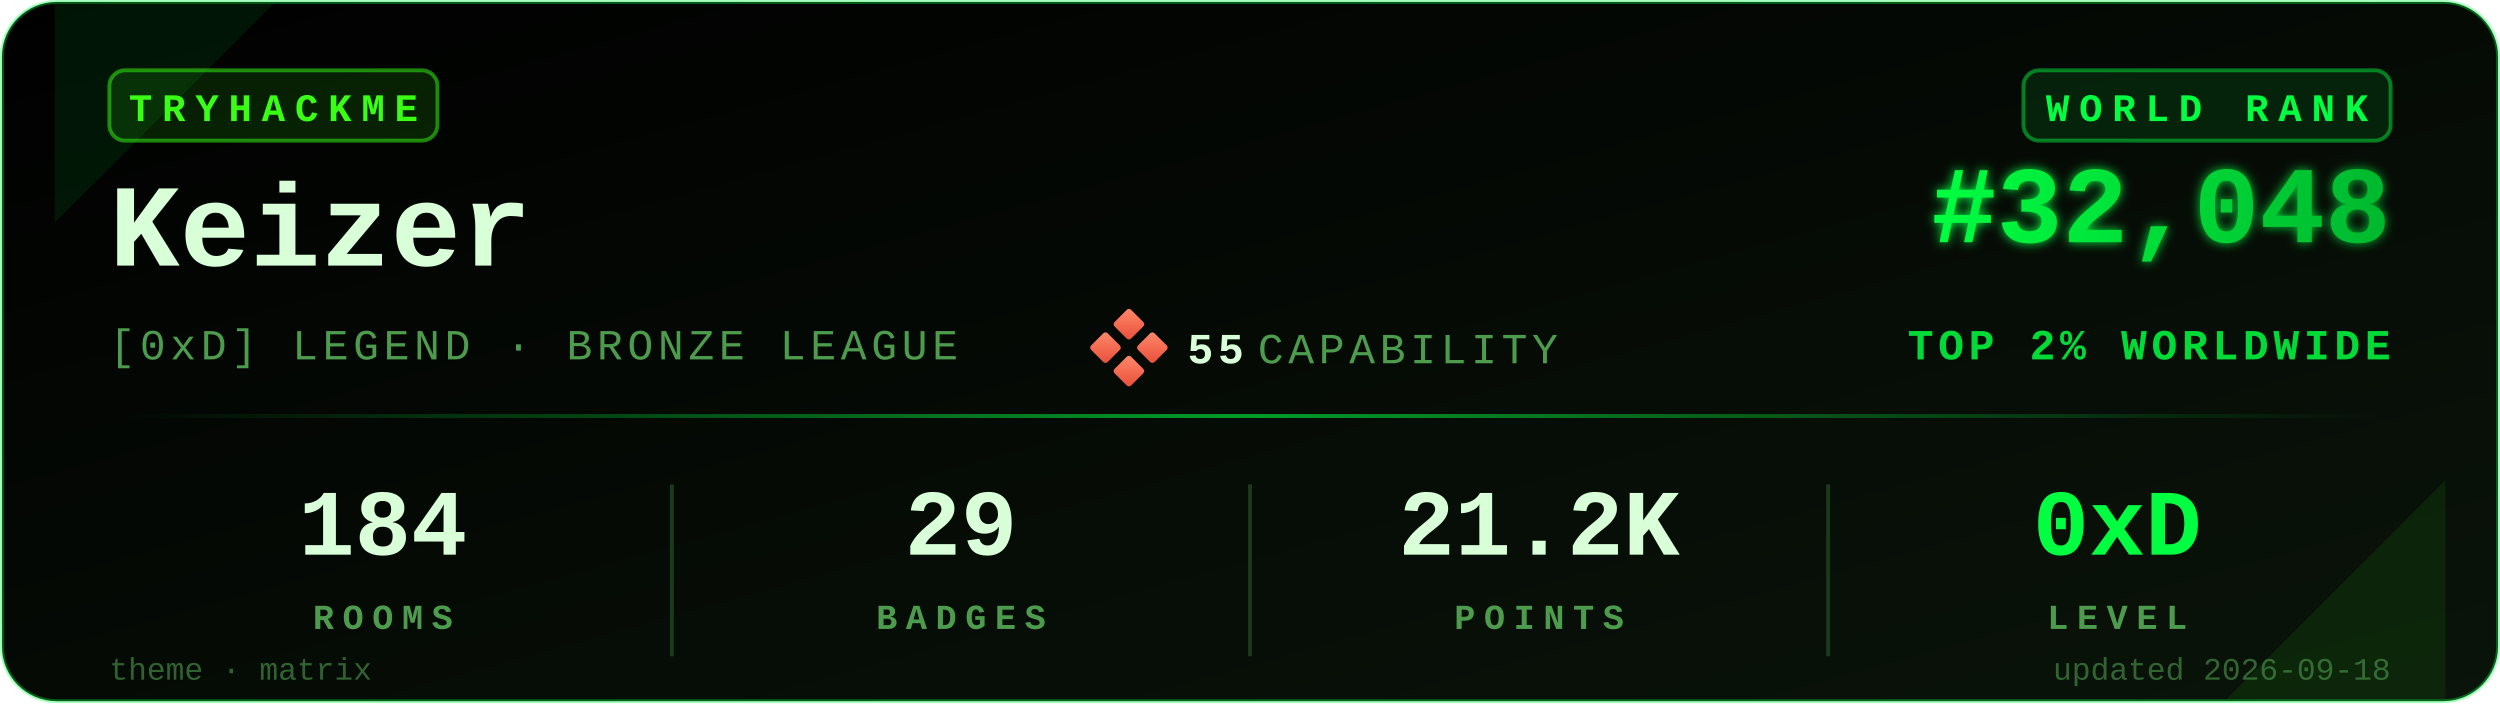
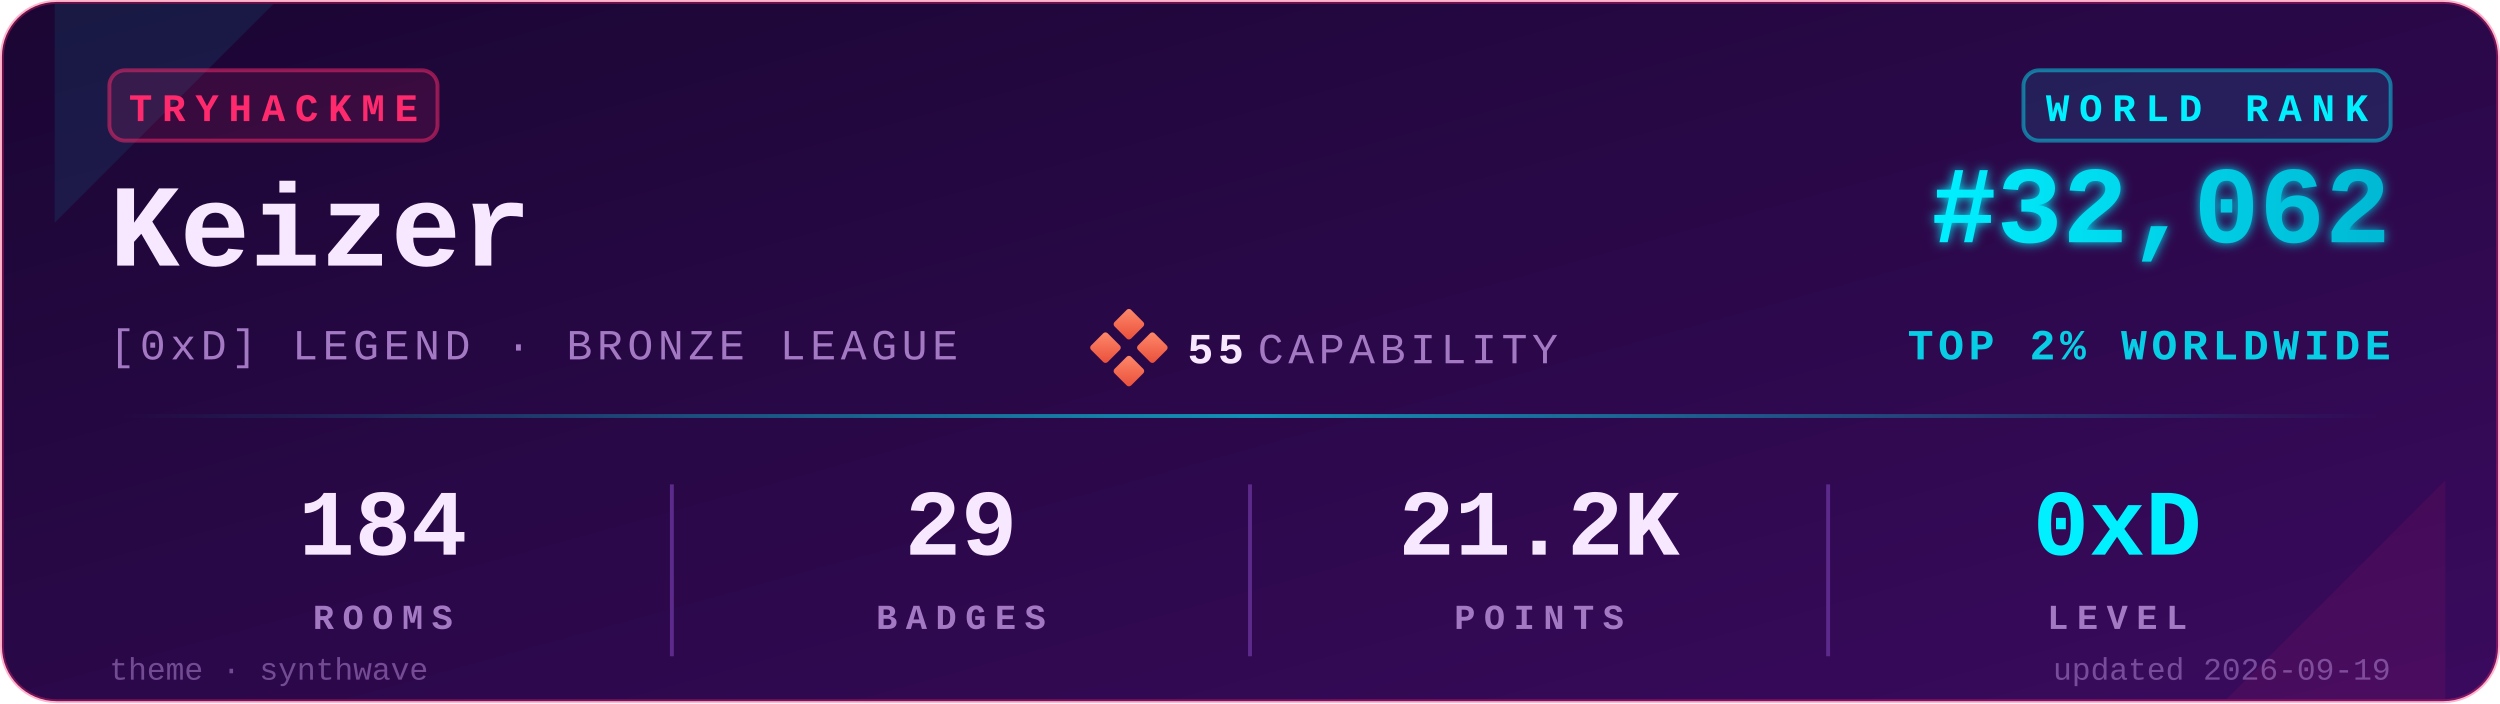
<svg xmlns="http://www.w3.org/2000/svg" viewBox="0 0 640 180" width="640" height="180" role="img" aria-label="TryHackMe stats for Keizer">
  <defs>
    <linearGradient id="bgGrad" x1="0" y1="0" x2="1" y2="1">
-       <stop offset="0%" stop-color="#000000" />
-       <stop offset="100%" stop-color="#0a140a" />
+       <stop offset="0%" stop-color="#1a0633" />
+       <stop offset="100%" stop-color="#3a0a5e" />
    </linearGradient>
    <linearGradient id="rankGrad" x1="0" y1="0" x2="1" y2="0">
-       <stop offset="0%" stop-color="#00FF41" />
-       <stop offset="100%" stop-color="#00B82E" />
+       <stop offset="0%" stop-color="#00F0FF" />
+       <stop offset="100%" stop-color="#00B8D4" />
    </linearGradient>
    <linearGradient id="accentGrad" x1="0" y1="0" x2="1" y2="0">
-       <stop offset="0%" stop-color="#00FF41" stop-opacity="0" />
-       <stop offset="50%" stop-color="#00FF41" stop-opacity="0.6" />
-       <stop offset="100%" stop-color="#00FF41" stop-opacity="0" />
+       <stop offset="0%" stop-color="#00F0FF" stop-opacity="0" />
+       <stop offset="50%" stop-color="#00F0FF" stop-opacity="0.6" />
+       <stop offset="100%" stop-color="#00F0FF" stop-opacity="0" />
    </linearGradient>
    <linearGradient id="capGrad" x1="0" y1="0" x2="1" y2="1">
      <stop offset="0%" stop-color="#ff8a6b" />
      <stop offset="100%" stop-color="#e94e3a" />
    </linearGradient>
    <filter id="glow" x="-20%" y="-20%" width="140%" height="140%">
      <feGaussianBlur stdDeviation="1.4" result="b" />
      <feMerge>
        <feMergeNode in="b" />
        <feMergeNode in="SourceGraphic" />
      </feMerge>
    </filter>
  </defs>
-   <rect x="0.5" y="0.5" width="639" height="179" rx="14" ry="14" fill="url(#bgGrad)" stroke="#00FF41" stroke-opacity="0.35" stroke-width="1" />
-   <path d="M 14,1 L 70,1 L 14,57 Z" fill="#00FF41" opacity="0.08" />
-   <path d="M 626,179 L 570,179 L 626,123 Z" fill="#39FF14" opacity="0.08" />
+   <rect x="0.5" y="0.5" width="639" height="179" rx="14" ry="14" fill="url(#bgGrad)" stroke="#FF2A6D" stroke-opacity="0.35" stroke-width="1" />
+   <path d="M 14,1 L 70,1 L 14,57 Z" fill="#00F0FF" opacity="0.08" />
+   <path d="M 626,179 L 570,179 L 626,123 Z" fill="#FF2A6D" opacity="0.08" />
  <g transform="translate(28,18)">
-     <rect x="0" y="0" width="84" height="18" rx="4" ry="4" fill="#39FF14" fill-opacity="0.12" stroke="#39FF14" stroke-opacity="0.5" />
-     <text x="42" y="13" fill="#39FF14" font-family="ui-monospace,'SF Mono','Menlo','Cascadia Code','Consolas','Liberation Mono',monospace" font-size="10" font-weight="700" letter-spacing="2.5" text-anchor="middle">TRYHACKME</text>
+     <rect x="0" y="0" width="84" height="18" rx="4" ry="4" fill="#FF2A6D" fill-opacity="0.12" stroke="#FF2A6D" stroke-opacity="0.5" />
+     <text x="42" y="13" fill="#FF2A6D" font-family="ui-monospace,'SF Mono','Menlo','Cascadia Code','Consolas','Liberation Mono',monospace" font-size="10" font-weight="700" letter-spacing="2.5" text-anchor="middle">TRYHACKME</text>
  </g>
-   <text x="28" y="68" fill="#D9FFD9" font-family="ui-monospace,'SF Mono','Menlo','Cascadia Code','Consolas','Liberation Mono',monospace" font-size="30" font-weight="700">Keizer</text>
-   <text x="28" y="92" fill="#4D9C4D" font-family="ui-monospace,'SF Mono','Menlo','Cascadia Code','Consolas','Liberation Mono',monospace" font-size="11" font-weight="500" letter-spacing="1.2">[0xD] LEGEND · BRONZE LEAGUE</text>
+   <text x="28" y="68" fill="#F8E8FF" font-family="ui-monospace,'SF Mono','Menlo','Cascadia Code','Consolas','Liberation Mono',monospace" font-size="30" font-weight="700">Keizer</text>
+   <text x="28" y="92" fill="#A479C4" font-family="ui-monospace,'SF Mono','Menlo','Cascadia Code','Consolas','Liberation Mono',monospace" font-size="11" font-weight="500" letter-spacing="1.2">[0xD] LEGEND · BRONZE LEAGUE</text>
  <g transform="translate(280,80)">
    <rect x="6" y="0" width="6" height="6" rx="0.8" fill="url(#capGrad)" transform="rotate(45 9 3)" />
    <rect x="0" y="6" width="6" height="6" rx="0.8" fill="url(#capGrad)" transform="rotate(45 3 9)" />
    <rect x="12" y="6" width="6" height="6" rx="0.8" fill="url(#capGrad)" transform="rotate(45 15 9)" />
    <rect x="6" y="12" width="6" height="6" rx="0.8" fill="url(#capGrad)" transform="rotate(45 9 15)" />
-     <text x="24" y="13" fill="#D9FFD9" font-family="ui-monospace,'SF Mono','Menlo','Cascadia Code','Consolas','Liberation Mono',monospace" font-size="11" font-weight="700" letter-spacing="1.2">55</text>
-     <text x="42" y="13" fill="#4D9C4D" font-family="ui-monospace,'SF Mono','Menlo','Cascadia Code','Consolas','Liberation Mono',monospace" font-size="11" font-weight="500" letter-spacing="1.2">CAPABILITY</text>
+     <text x="24" y="13" fill="#F8E8FF" font-family="ui-monospace,'SF Mono','Menlo','Cascadia Code','Consolas','Liberation Mono',monospace" font-size="11" font-weight="700" letter-spacing="1.2">55</text>
+     <text x="42" y="13" fill="#A479C4" font-family="ui-monospace,'SF Mono','Menlo','Cascadia Code','Consolas','Liberation Mono',monospace" font-size="11" font-weight="500" letter-spacing="1.2">CAPABILITY</text>
  </g>
  <g transform="translate(612,18)">
-     <rect x="-94" y="0" width="94" height="18" rx="4" ry="4" fill="#00FF41" fill-opacity="0.10" stroke="#00FF41" stroke-opacity="0.45" />
-     <text x="-47" y="13" fill="#00FF41" font-family="ui-monospace,'SF Mono','Menlo','Cascadia Code','Consolas','Liberation Mono',monospace" font-size="10" font-weight="700" letter-spacing="2.5" text-anchor="middle">WORLD RANK</text>
+     <rect x="-94" y="0" width="94" height="18" rx="4" ry="4" fill="#00F0FF" fill-opacity="0.10" stroke="#00F0FF" stroke-opacity="0.45" />
+     <text x="-47" y="13" fill="#00F0FF" font-family="ui-monospace,'SF Mono','Menlo','Cascadia Code','Consolas','Liberation Mono',monospace" font-size="10" font-weight="700" letter-spacing="2.5" text-anchor="middle">WORLD RANK</text>
  </g>
-   <text x="612" y="62" fill="url(#rankGrad)" font-family="ui-monospace,'SF Mono','Menlo','Cascadia Code','Consolas','Liberation Mono',monospace" font-size="28" font-weight="700" text-anchor="end" filter="url(#glow)">#32,048</text>
-   <text x="612" y="92" fill="#00FF41" fill-opacity="0.85" font-family="ui-monospace,'SF Mono','Menlo','Cascadia Code','Consolas','Liberation Mono',monospace" font-size="11" font-weight="600" letter-spacing="1.2" text-anchor="end">TOP 2% WORLDWIDE</text>
+   <text x="612" y="62" fill="url(#rankGrad)" font-family="ui-monospace,'SF Mono','Menlo','Cascadia Code','Consolas','Liberation Mono',monospace" font-size="28" font-weight="700" text-anchor="end" filter="url(#glow)">#32,062</text>
+   <text x="612" y="92" fill="#00F0FF" fill-opacity="0.85" font-family="ui-monospace,'SF Mono','Menlo','Cascadia Code','Consolas','Liberation Mono',monospace" font-size="11" font-weight="600" letter-spacing="1.2" text-anchor="end">TOP 2% WORLDWIDE</text>
  <rect x="28" y="106" width="584" height="1" fill="url(#accentGrad)" />
  <g font-family="ui-monospace,'SF Mono','Menlo','Cascadia Code','Consolas','Liberation Mono',monospace" text-anchor="middle">
-     <text x="98" y="142" fill="#D9FFD9" font-size="24" font-weight="700">184</text>
-     <text x="98" y="161" fill="#4D9C4D" font-size="9" font-weight="600" letter-spacing="2.2">ROOMS</text>
-     <text x="246" y="142" fill="#D9FFD9" font-size="24" font-weight="700">29</text>
-     <text x="246" y="161" fill="#4D9C4D" font-size="9" font-weight="600" letter-spacing="2.2">BADGES</text>
-     <text x="394" y="142" fill="#D9FFD9" font-size="24" font-weight="700">21.2K</text>
-     <text x="394" y="161" fill="#4D9C4D" font-size="9" font-weight="600" letter-spacing="2.2">POINTS</text>
-     <text x="542" y="142" fill="#00FF41" font-size="24" font-weight="700">0xD</text>
-     <text x="542" y="161" fill="#4D9C4D" font-size="9" font-weight="600" letter-spacing="2.2">LEVEL</text>
+     <text x="98" y="142" fill="#F8E8FF" font-size="24" font-weight="700">184</text>
+     <text x="98" y="161" fill="#A479C4" font-size="9" font-weight="600" letter-spacing="2.2">ROOMS</text>
+     <text x="246" y="142" fill="#F8E8FF" font-size="24" font-weight="700">29</text>
+     <text x="246" y="161" fill="#A479C4" font-size="9" font-weight="600" letter-spacing="2.2">BADGES</text>
+     <text x="394" y="142" fill="#F8E8FF" font-size="24" font-weight="700">21.2K</text>
+     <text x="394" y="161" fill="#A479C4" font-size="9" font-weight="600" letter-spacing="2.2">POINTS</text>
+     <text x="542" y="142" fill="#00F0FF" font-size="24" font-weight="700">0xD</text>
+     <text x="542" y="161" fill="#A479C4" font-size="9" font-weight="600" letter-spacing="2.2">LEVEL</text>
  </g>
-   <line x1="172" y1="124" x2="172" y2="168" stroke="#1a3a1a" stroke-width="1" />
-   <line x1="320" y1="124" x2="320" y2="168" stroke="#1a3a1a" stroke-width="1" />
-   <line x1="468" y1="124" x2="468" y2="168" stroke="#1a3a1a" stroke-width="1" />
-   <text x="28" y="174" fill="#4D9C4D" fill-opacity="0.6" font-family="ui-monospace,'SF Mono','Menlo','Cascadia Code','Consolas','Liberation Mono',monospace" font-size="8" font-weight="500">theme · matrix</text>
-   <text x="612" y="174" fill="#4D9C4D" fill-opacity="0.6" font-family="ui-monospace,'SF Mono','Menlo','Cascadia Code','Consolas','Liberation Mono',monospace" font-size="8" font-weight="500" text-anchor="end">updated 2026-09-18</text>
+   <line x1="172" y1="124" x2="172" y2="168" stroke="#5C2A8A" stroke-width="1" />
+   <line x1="320" y1="124" x2="320" y2="168" stroke="#5C2A8A" stroke-width="1" />
+   <line x1="468" y1="124" x2="468" y2="168" stroke="#5C2A8A" stroke-width="1" />
+   <text x="28" y="174" fill="#A479C4" fill-opacity="0.6" font-family="ui-monospace,'SF Mono','Menlo','Cascadia Code','Consolas','Liberation Mono',monospace" font-size="8" font-weight="500">theme · synthwave</text>
+   <text x="612" y="174" fill="#A479C4" fill-opacity="0.6" font-family="ui-monospace,'SF Mono','Menlo','Cascadia Code','Consolas','Liberation Mono',monospace" font-size="8" font-weight="500" text-anchor="end">updated 2026-09-19</text>
</svg>
